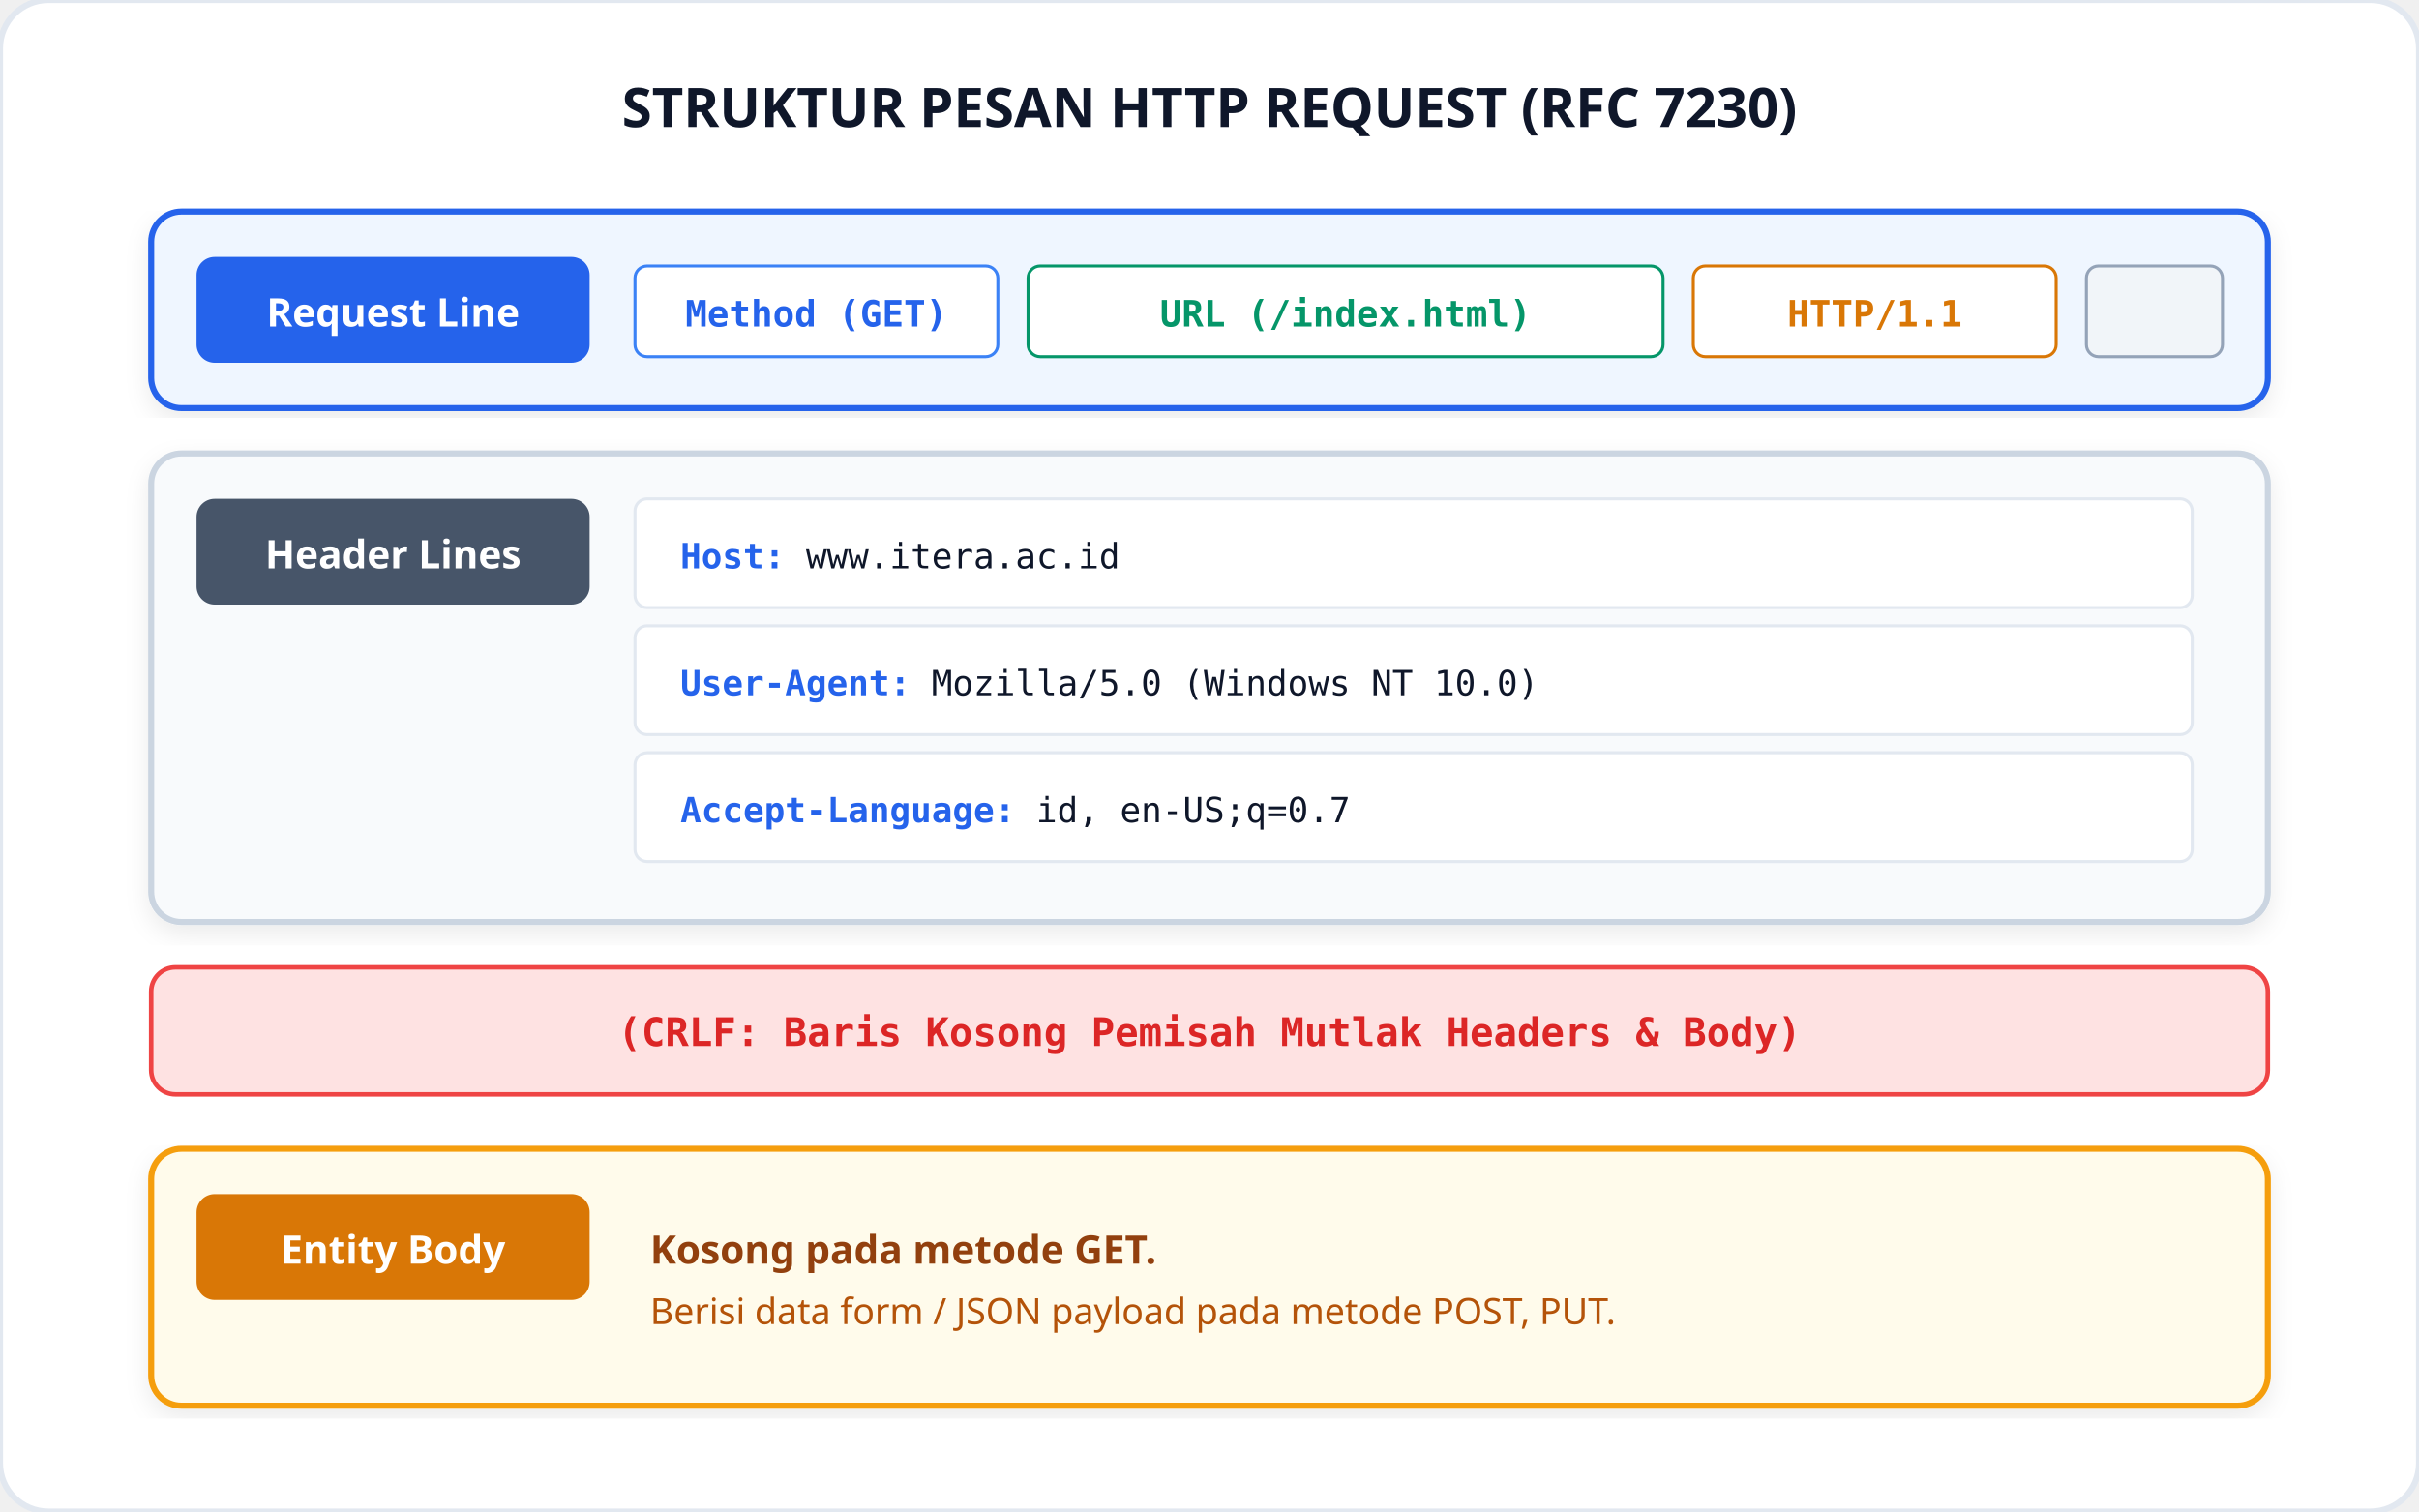
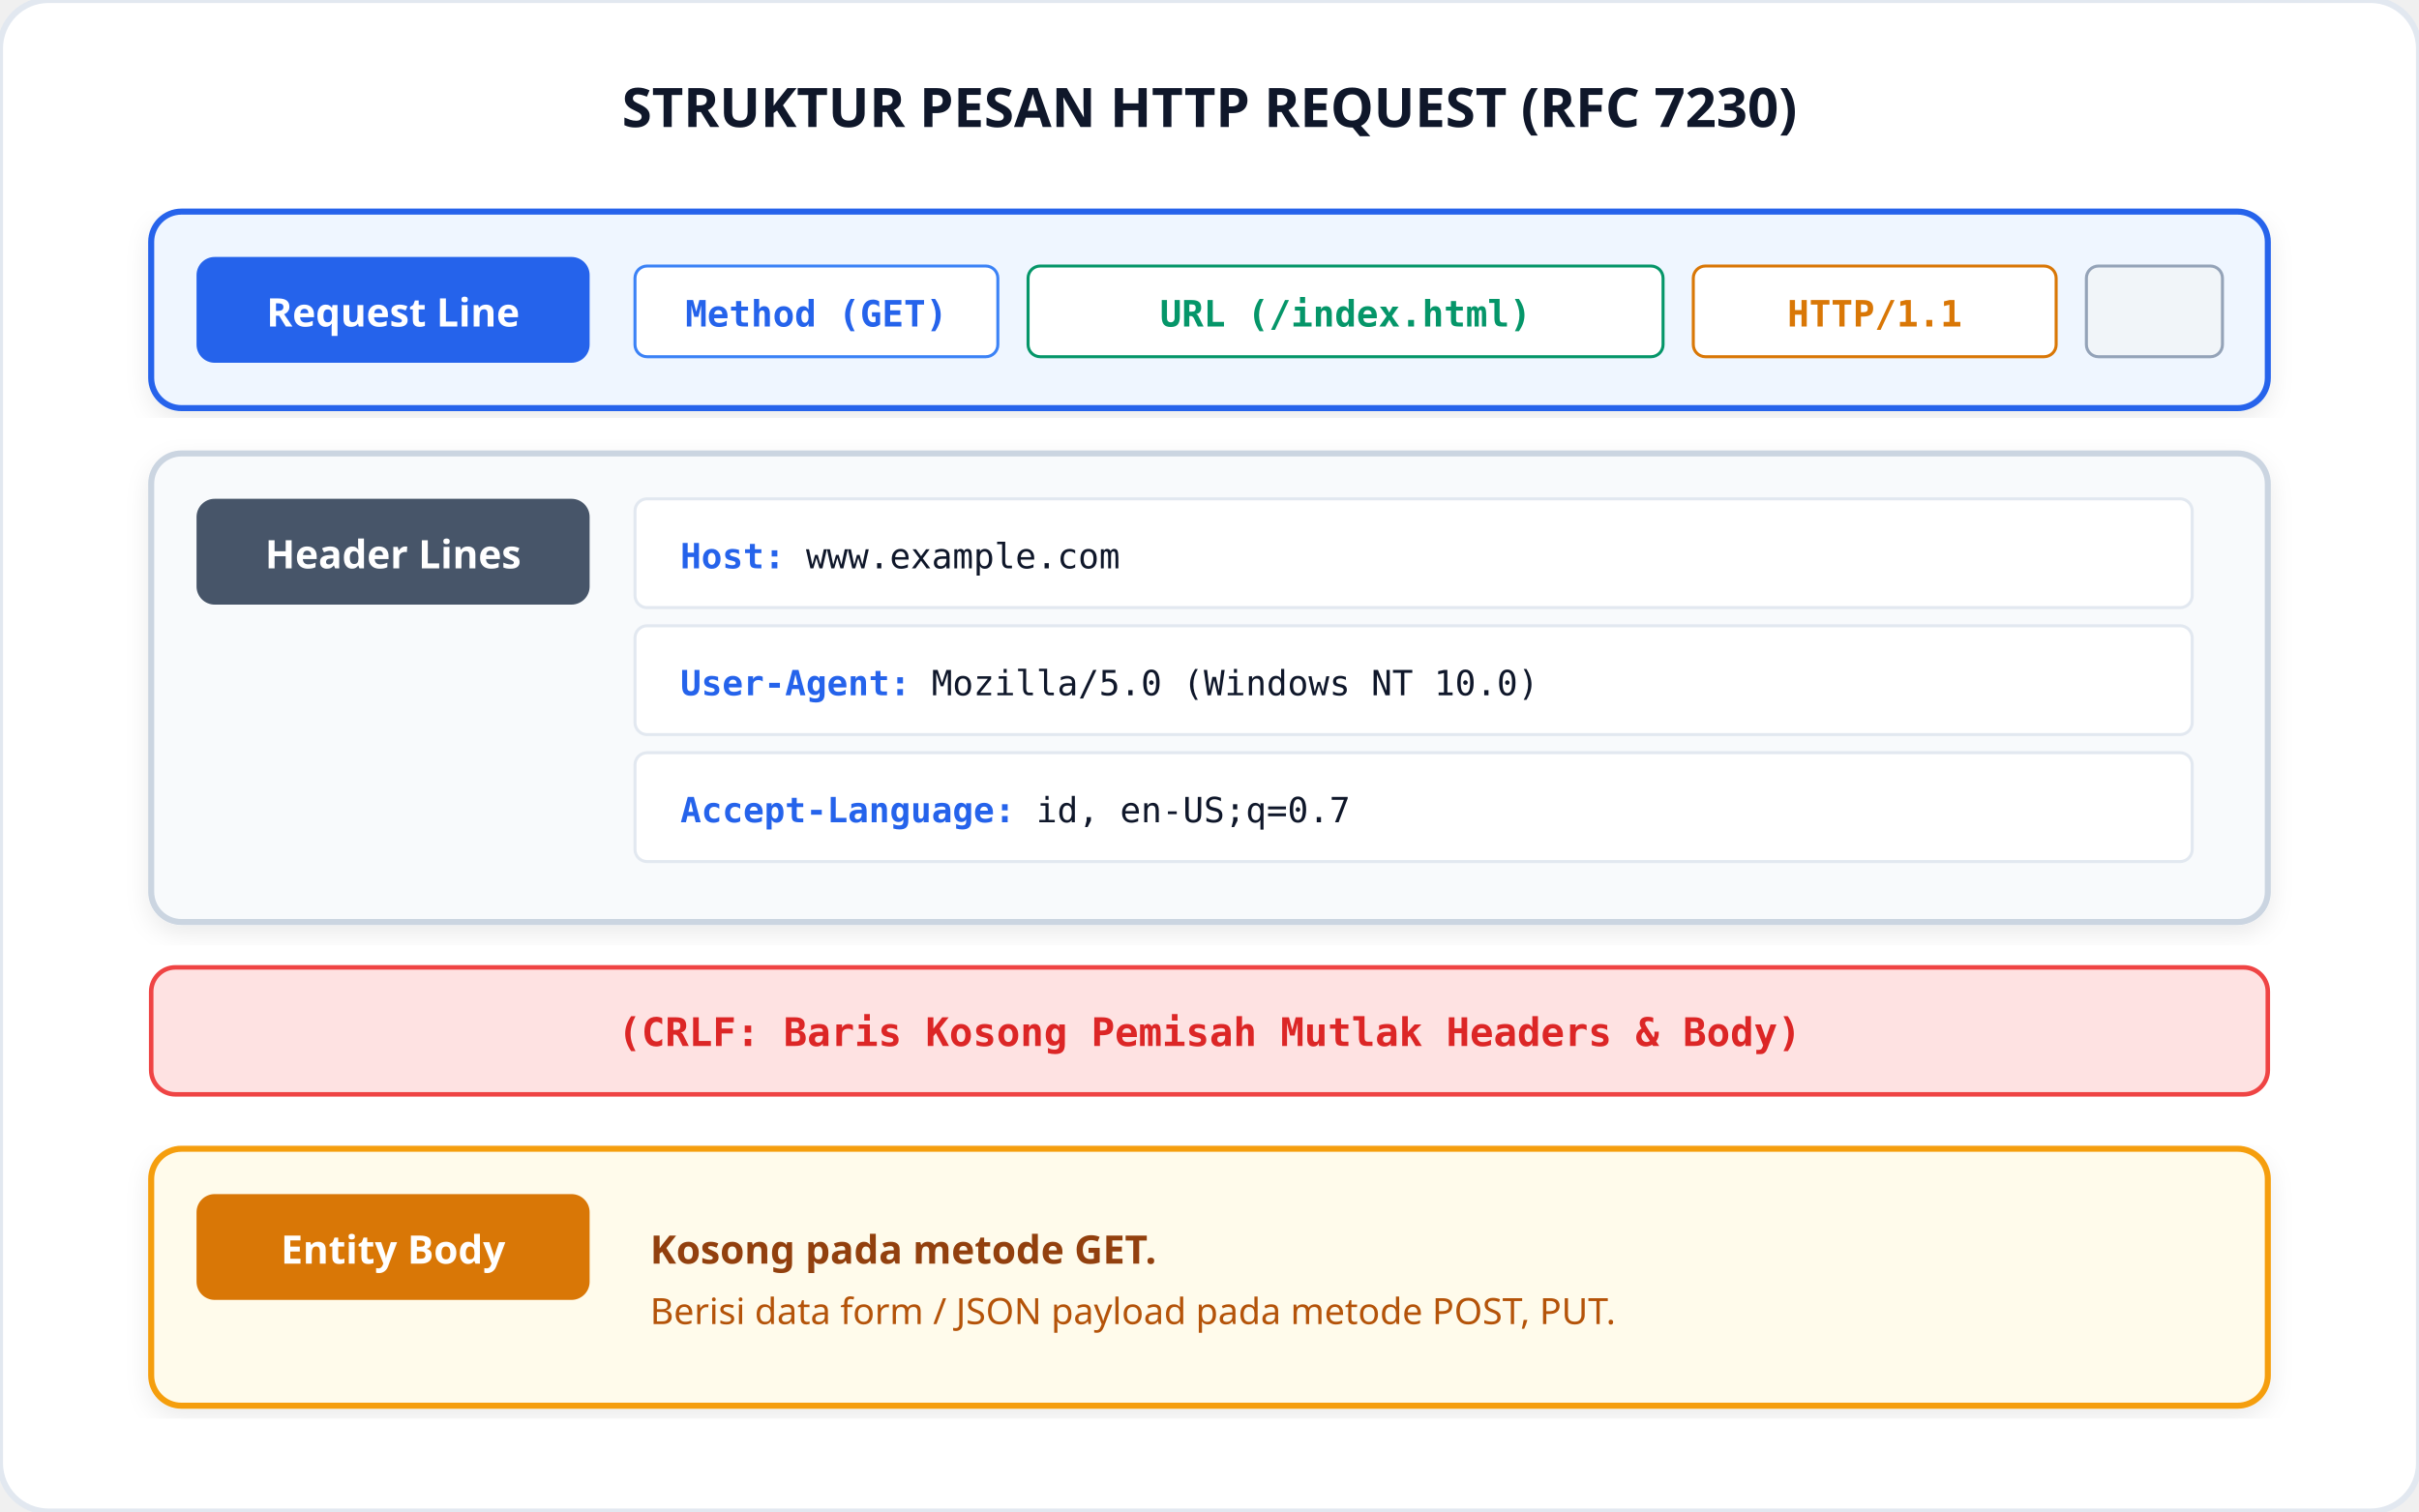
<svg xmlns="http://www.w3.org/2000/svg" viewBox="0 0 800 500" width="800" height="500">
  <defs>
    <marker id="arrB" markerWidth="10" markerHeight="10" refX="6" refY="3" orient="auto">
      <path d="M0,0 L0,6 L8,3 z" fill="#2563eb" />
    </marker>
    <marker id="arrG" markerWidth="10" markerHeight="10" refX="6" refY="3" orient="auto">
      <path d="M0,0 L0,6 L8,3 z" fill="#16a34a" />
    </marker>
    <marker id="arrR" markerWidth="10" markerHeight="10" refX="6" refY="3" orient="auto">
      <path d="M0,0 L0,6 L8,3 z" fill="#dc2626" />
    </marker>
    <marker id="arrO" markerWidth="10" markerHeight="10" refX="6" refY="3" orient="auto">
      <path d="M0,0 L0,6 L8,3 z" fill="#d97706" />
    </marker>
    <marker id="arrP" markerWidth="10" markerHeight="10" refX="6" refY="3" orient="auto">
      <path d="M0,0 L0,6 L8,3 z" fill="#9333ea" />
    </marker>
    <filter id="shadow" x="-5%" y="-5%" width="110%" height="110%">
      <feDropShadow dx="0" dy="3" stdDeviation="4" flood-color="#0f172a" flood-opacity="0.08" />
    </filter>
  </defs>
  <rect width="800" height="500" rx="16" fill="#ffffff" stroke="#e2e8f0" stroke-width="2" />
  <text x="400" y="42" font-family="system-ui, sans-serif" font-size="18" font-weight="800" fill="#0f172a" text-anchor="middle">STRUKTUR PESAN HTTP REQUEST (RFC 7230)</text>
  <g transform="translate(50, 70)">
    <rect width="700" height="65" rx="10" fill="#eff6ff" stroke="#2563eb" stroke-width="2" filter="url(#shadow)" />
    <rect x="15" y="15" width="130" height="35" rx="6" fill="#2563eb" />
    <text x="80" y="38" font-family="system-ui, sans-serif" font-size="13" font-weight="800" fill="#fff" text-anchor="middle">Request Line</text>
    <g transform="translate(160, 18)">
      <rect width="120" height="30" rx="4" fill="#ffffff" stroke="#3b82f6" />
      <text x="60" y="20" font-family="monospace" font-size="12" font-weight="800" fill="#2563eb" text-anchor="middle">Method (GET)</text>
      <rect x="130" width="210" height="30" rx="4" fill="#ffffff" stroke="#059669" />
      <text x="235" y="20" font-family="monospace" font-size="12" font-weight="800" fill="#059669" text-anchor="middle">URL (/index.html)</text>
      <rect x="350" width="120" height="30" rx="4" fill="#ffffff" stroke="#d97706" />
      <text x="410" y="20" font-family="monospace" font-size="12" font-weight="800" fill="#d97706" text-anchor="middle">HTTP/1.1</text>
      <rect x="480" width="45" height="30" rx="4" fill="#f1f5f9" stroke="#94a3b8" />
      <text x="502" y="20" font-family="monospace" font-size="11" font-weight="700" fill="#64748b" text-anchor="middle">
</text>
    </g>
  </g>
  <g transform="translate(50, 150)">
    <rect width="700" height="155" rx="10" fill="#f8fafc" stroke="#cbd5e1" stroke-width="2" filter="url(#shadow)" />
    <rect x="15" y="15" width="130" height="35" rx="6" fill="#475569" />
    <text x="80" y="38" font-family="system-ui, sans-serif" font-size="13" font-weight="800" fill="#fff" text-anchor="middle">Header Lines</text>
    <g transform="translate(160, 15)">
      <rect width="515" height="36" rx="4" fill="#ffffff" stroke="#e2e8f0" />
      <text x="15" y="23" font-family="monospace" font-size="11.5" fill="#0f172a">
-         <tspan font-weight="700" fill="#2563eb">Host:</tspan> www.itera.ac.id <tspan fill="#94a3b8">
+         <tspan font-weight="700" fill="#2563eb">Host:</tspan> www.example.com <tspan fill="#94a3b8">
</tspan>
      </text>
      <rect y="42" width="515" height="36" rx="4" fill="#ffffff" stroke="#e2e8f0" />
      <text x="15" y="65" font-family="monospace" font-size="11.5" fill="#0f172a">
        <tspan font-weight="700" fill="#2563eb">User-Agent:</tspan> Mozilla/5.0 (Windows NT 10.0) <tspan fill="#94a3b8">
</tspan>
      </text>
      <rect y="84" width="515" height="36" rx="4" fill="#ffffff" stroke="#e2e8f0" />
      <text x="15" y="107" font-family="monospace" font-size="11.5" fill="#0f172a">
        <tspan font-weight="700" fill="#2563eb">Accept-Language:</tspan> id, en-US;q=0.7 <tspan fill="#94a3b8">
</tspan>
      </text>
    </g>
  </g>
  <g transform="translate(50, 320)">
    <rect width="700" height="42" rx="8" fill="#fee2e2" stroke="#ef4444" stroke-width="1.5" />
    <text x="350" y="26" font-family="monospace" font-size="13" font-weight="800" fill="#dc2626" text-anchor="middle">
 (CRLF: Baris Kosong Pemisah Mutlak Headers &amp; Body)</text>
  </g>
  <g transform="translate(50, 380)">
    <rect width="700" height="85" rx="10" fill="#fffbeb" stroke="#f59e0b" stroke-width="2" filter="url(#shadow)" />
    <rect x="15" y="15" width="130" height="35" rx="6" fill="#d97706" />
    <text x="80" y="38" font-family="system-ui, sans-serif" font-size="13" font-weight="800" fill="#fff" text-anchor="middle">Entity Body</text>
    <text x="165" y="38" font-family="system-ui, sans-serif" font-size="13" font-weight="700" fill="#92400e">Kosong pada metode GET.</text>
    <text x="165" y="58" font-family="system-ui, sans-serif" font-size="12" fill="#b45309">Berisi data form / JSON payload pada metode POST, PUT.</text>
  </g>
</svg>
